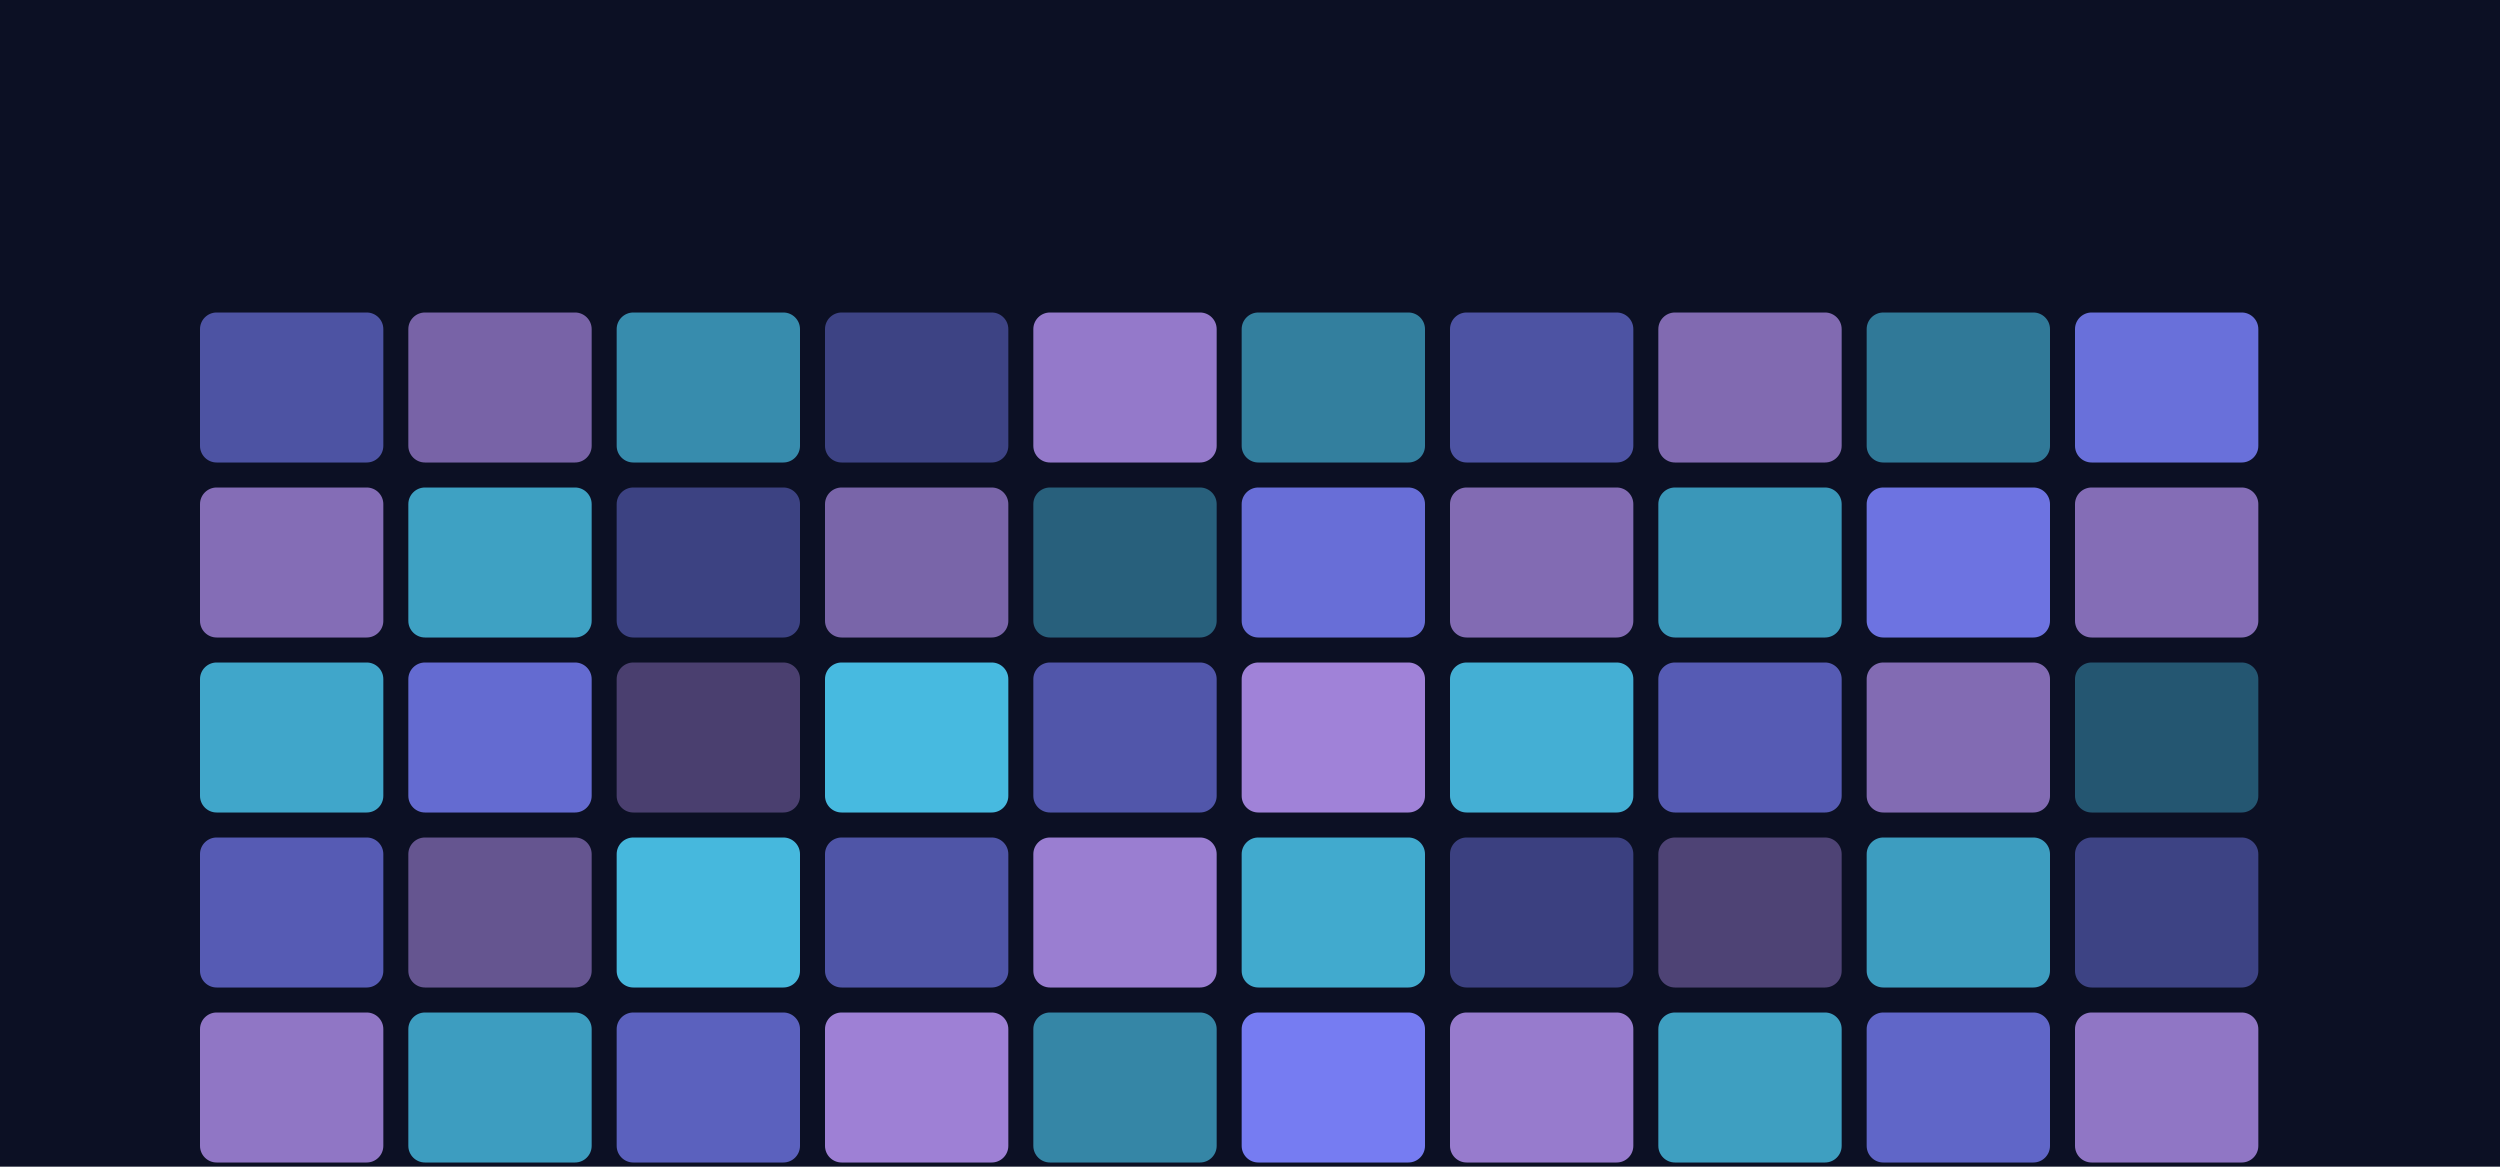
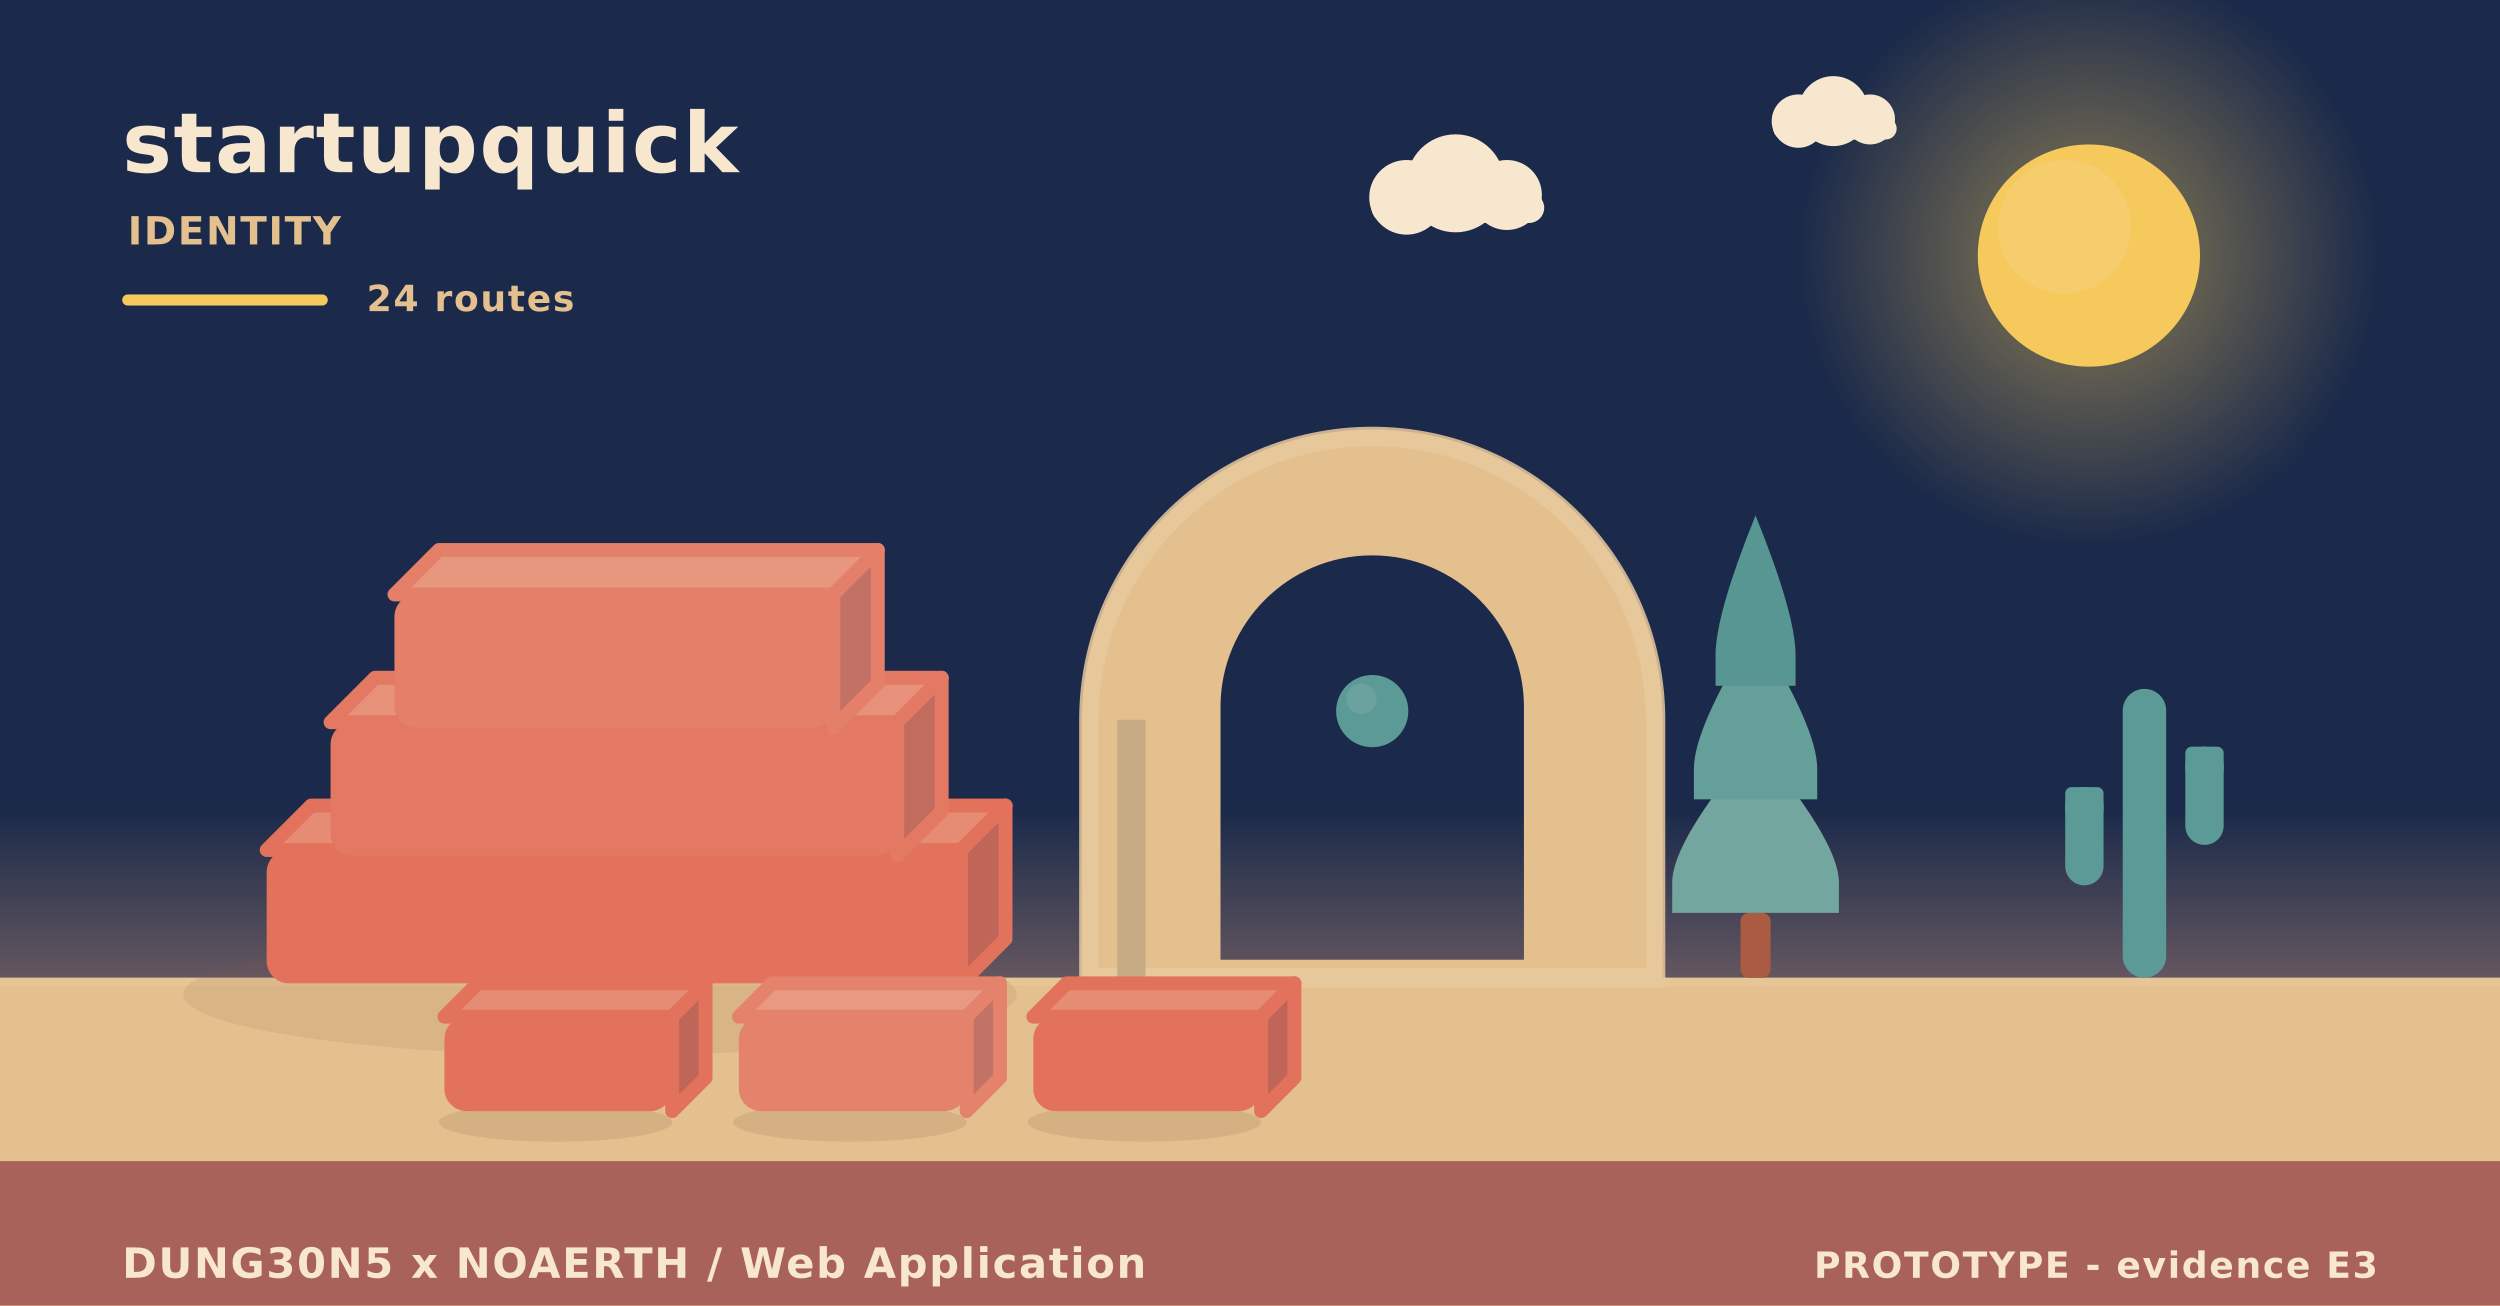
- <svg xmlns="http://www.w3.org/2000/svg" viewBox="0 0 1200 560" width="1200" height="560" role="img" aria-label="startupquick hero">
-   <rect width="1200" height="560" fill="#0c1024" />
-   <defs>
-     <linearGradient id="gh" x1="0" y1="0" x2="1" y2="1">
-       <stop offset="0%" stop-color="#7c83ff" />
-       <stop offset="100%" stop-color="#b794f4" />
-     </linearGradient>
-   </defs>
-   <rect x="96.00" y="150.00" width="88.00" height="72.00" rx="8.00" fill="#7c83ff" opacity="0.58" />
-   <rect x="196.00" y="150.00" width="88.00" height="72.00" rx="8.00" fill="#b794f4" opacity="0.63" />
-   <rect x="296.00" y="150.00" width="88.00" height="72.00" rx="8.00" fill="#4cc9f0" opacity="0.67" />
-   <rect x="396.00" y="150.00" width="88.00" height="72.00" rx="8.00" fill="#7c83ff" opacity="0.44" />
-   <rect x="496.00" y="150.00" width="88.00" height="72.00" rx="8.00" fill="#b794f4" opacity="0.80" />
-   <rect x="596.00" y="150.00" width="88.00" height="72.00" rx="8.00" fill="#4cc9f0" opacity="0.60" />
-   <rect x="696.00" y="150.00" width="88.00" height="72.00" rx="8.00" fill="#7c83ff" opacity="0.58" />
-   <rect x="796.00" y="150.00" width="88.00" height="72.00" rx="8.00" fill="#b794f4" opacity="0.68" />
-   <rect x="896.00" y="150.00" width="88.00" height="72.00" rx="8.00" fill="#4cc9f0" opacity="0.57" />
-   <rect x="996.00" y="150.00" width="88.00" height="72.00" rx="8.00" fill="#7c83ff" opacity="0.83" />
-   <rect x="96.00" y="234.00" width="88.00" height="72.00" rx="8.00" fill="#b794f4" opacity="0.70" />
-   <rect x="196.00" y="234.00" width="88.00" height="72.00" rx="8.00" fill="#4cc9f0" opacity="0.78" />
-   <rect x="296.00" y="234.00" width="88.00" height="72.00" rx="8.00" fill="#7c83ff" opacity="0.43" />
-   <rect x="396.00" y="234.00" width="88.00" height="72.00" rx="8.00" fill="#b794f4" opacity="0.64" />
-   <rect x="496.00" y="234.00" width="88.00" height="72.00" rx="8.00" fill="#4cc9f0" opacity="0.43" />
-   <rect x="596.00" y="234.00" width="88.00" height="72.00" rx="8.00" fill="#7c83ff" opacity="0.82" />
-   <rect x="696.00" y="234.00" width="88.00" height="72.00" rx="8.00" fill="#b794f4" opacity="0.69" />
-   <rect x="796.00" y="234.00" width="88.00" height="72.00" rx="8.00" fill="#4cc9f0" opacity="0.73" />
-   <rect x="896.00" y="234.00" width="88.00" height="72.00" rx="8.00" fill="#7c83ff" opacity="0.86" />
-   <rect x="996.00" y="234.00" width="88.00" height="72.00" rx="8.00" fill="#b794f4" opacity="0.70" />
-   <rect x="96.00" y="318.00" width="88.00" height="72.00" rx="8.00" fill="#4cc9f0" opacity="0.81" />
-   <rect x="196.00" y="318.00" width="88.00" height="72.00" rx="8.00" fill="#7c83ff" opacity="0.79" />
-   <rect x="296.00" y="318.00" width="88.00" height="72.00" rx="8.00" fill="#b794f4" opacity="0.36" />
-   <rect x="396.00" y="318.00" width="88.00" height="72.00" rx="8.00" fill="#4cc9f0" opacity="0.92" />
-   <rect x="496.00" y="318.00" width="88.00" height="72.00" rx="8.00" fill="#7c83ff" opacity="0.61" />
-   <rect x="596.00" y="318.00" width="88.00" height="72.00" rx="8.00" fill="#b794f4" opacity="0.86" />
-   <rect x="696.00" y="318.00" width="88.00" height="72.00" rx="8.00" fill="#4cc9f0" opacity="0.86" />
-   <rect x="796.00" y="318.00" width="88.00" height="72.00" rx="8.00" fill="#7c83ff" opacity="0.66" />
-   <rect x="896.00" y="318.00" width="88.00" height="72.00" rx="8.00" fill="#b794f4" opacity="0.69" />
-   <rect x="996.00" y="318.00" width="88.00" height="72.00" rx="8.00" fill="#4cc9f0" opacity="0.38" />
-   <rect x="96.00" y="402.00" width="88.00" height="72.00" rx="8.00" fill="#7c83ff" opacity="0.66" />
-   <rect x="196.00" y="402.00" width="88.00" height="72.00" rx="8.00" fill="#b794f4" opacity="0.52" />
-   <rect x="296.00" y="402.00" width="88.00" height="72.00" rx="8.00" fill="#4cc9f0" opacity="0.91" />
-   <rect x="396.00" y="402.00" width="88.00" height="72.00" rx="8.00" fill="#7c83ff" opacity="0.60" />
-   <rect x="496.00" y="402.00" width="88.00" height="72.00" rx="8.00" fill="#b794f4" opacity="0.83" />
-   <rect x="596.00" y="402.00" width="88.00" height="72.00" rx="8.00" fill="#4cc9f0" opacity="0.83" />
-   <rect x="696.00" y="402.00" width="88.00" height="72.00" rx="8.00" fill="#7c83ff" opacity="0.42" />
-   <rect x="796.00" y="402.00" width="88.00" height="72.00" rx="8.00" fill="#b794f4" opacity="0.39" />
-   <rect x="896.00" y="402.00" width="88.00" height="72.00" rx="8.00" fill="#4cc9f0" opacity="0.76" />
-   <rect x="996.00" y="402.00" width="88.00" height="72.00" rx="8.00" fill="#7c83ff" opacity="0.44" />
-   <rect x="96.00" y="486.00" width="88.00" height="72.00" rx="8.00" fill="#b794f4" opacity="0.77" />
-   <rect x="196.00" y="486.00" width="88.00" height="72.00" rx="8.00" fill="#4cc9f0" opacity="0.76" />
-   <rect x="296.00" y="486.00" width="88.00" height="72.00" rx="8.00" fill="#7c83ff" opacity="0.70" />
-   <rect x="396.00" y="486.00" width="88.00" height="72.00" rx="8.00" fill="#b794f4" opacity="0.85" />
-   <rect x="496.00" y="486.00" width="88.00" height="72.00" rx="8.00" fill="#4cc9f0" opacity="0.64" />
-   <rect x="596.00" y="486.00" width="88.00" height="72.00" rx="8.00" fill="#7c83ff" opacity="0.94" />
-   <rect x="696.00" y="486.00" width="88.00" height="72.00" rx="8.00" fill="#b794f4" opacity="0.81" />
-   <rect x="796.00" y="486.00" width="88.00" height="72.00" rx="8.00" fill="#4cc9f0" opacity="0.77" />
-   <rect x="896.00" y="486.00" width="88.00" height="72.00" rx="8.00" fill="#7c83ff" opacity="0.75" />
-   <rect x="996.00" y="486.00" width="88.00" height="72.00" rx="8.00" fill="#b794f4" opacity="0.77" />
+ <svg xmlns="http://www.w3.org/2000/svg" width="900" height="470" viewBox="0 0 900 470" role="img" aria-label="startupquick - identity">
+   <linearGradient id="skyh" x1="0" y1="0" x2="0" y2="1">
+     <stop offset="0" stop-color="#1b2a4a" />
+     <stop offset="0.62" stop-color="#1b2a4a" />
+     <stop offset="1" stop-color="#f3ad8a" />
+   </linearGradient>
+   <rect width="900" height="470" fill="url(#skyh)" />
+   <radialGradient id="sunh">
+     <stop offset="0.35" stop-color="#f5c95c" stop-opacity="0.34" />
+     <stop offset="1" stop-color="#f5c95c" stop-opacity="0" />
+   </radialGradient>
+   <circle cx="752" cy="92" r="104" fill="url(#sunh)" />
+   <circle cx="752" cy="92" r="40" fill="#f5c95c" />
+   <circle cx="743.2" cy="81.6" r="24" fill="#f5d27e" opacity="0.5" />
+   <g>
+     <circle cx="524" cy="66" r="17.64" fill="#f6e7ce" />
+     <circle cx="506.36" cy="71.04" r="13.44" fill="#f6e7ce" />
+     <circle cx="542.48" cy="70.2" r="12.6" fill="#f6e7ce" />
+     <rect x="493.76" y="69.36" width="62.16" height="10.92" rx="5.46" fill="#f6e7ce" />
+   </g>
+   <g>
+     <circle cx="660" cy="40" r="12.6" fill="#f6e7ce" />
+     <circle cx="647.4" cy="43.6" r="9.6" fill="#f6e7ce" />
+     <circle cx="673.2" cy="43" r="9" fill="#f6e7ce" />
+     <rect x="638.4" y="42.4" width="44.4" height="7.8" rx="3.9" fill="#f6e7ce" />
+   </g>
+   <rect x="0" y="352" width="900" height="118" fill="#e3c08d" />
+   <rect x="0" y="352" width="900" height="3" fill="#e6c596" />
+   <text x="44" y="62" font-family="Verdana,DejaVu Sans,sans-serif" font-size="30" font-weight="700" letter-spacing="0.6" fill="#f6e7ce" text-anchor="start">startupquick</text>
+   <text x="46" y="88" font-family="Verdana,DejaVu Sans,sans-serif" font-size="14" font-weight="700" letter-spacing="0.6" fill="#e3c08d" text-anchor="start">IDENTITY</text>
+   <rect x="44" y="106" width="74" height="4" rx="2" fill="#f5c95c" />
+   <text x="132" y="112" font-family="Verdana,DejaVu Sans,sans-serif" font-size="13" font-weight="700" letter-spacing="0.6" fill="#e3c08d" text-anchor="start">24 routes</text>
+   <ellipse cx="216" cy="358" rx="150" ry="22" fill="rgba(138,90,68,0.11)" />
+   <path d="M96,306 L346,306 L362,290 L112,290 Z" fill="#e68c74" stroke="#e2725b" stroke-width="5" stroke-linejoin="round" />
+   <path d="M346,306 L362,290 L362,338 L346,354 Z" fill="#c06658" stroke="#e2725b" stroke-width="5" stroke-linejoin="round" />
+   <rect x="96" y="306" width="250" height="48" rx="8" fill="#e2725b" />
+   <path d="M119,260 L323,260 L339,244 L135,244 Z" fill="#e7917a" stroke="#e37962" stroke-width="5" stroke-linejoin="round" />
+   <path d="M323,260 L339,244 L339,292 L323,308 Z" fill="#c16c5e" stroke="#e37962" stroke-width="5" stroke-linejoin="round" />
+   <rect x="119" y="260" width="204" height="48" rx="8" fill="#e37962" />
+   <path d="M142,214 L300,214 L316,198 L158,198 Z" fill="#e8977f" stroke="#e48069" stroke-width="5" stroke-linejoin="round" />
+   <path d="M300,214 L316,198 L316,246 L300,262 Z" fill="#c27164" stroke="#e48069" stroke-width="5" stroke-linejoin="round" />
+   <rect x="142" y="214" width="158" height="48" rx="8" fill="#e48069" />
+   <path d="M392,352 L392,259.12 A102,102 0 0 1 596,259.12 L596,352 Z M436.88,348 L436.88,254.55 A57.12,57.12 0 0 1 551.12,254.55 L551.12,348 Z" fill="#e3c08d" fill-rule="evenodd" stroke="#e3c08d" stroke-width="5" stroke-linejoin="round" />
+   <path d="M392,352 L392,259.12 A102,102 0 0 1 596,259.12 L596,352 Z" fill="none" stroke="#e8c99d" stroke-width="7" stroke-linecap="round" opacity="0.85" />
+   <rect x="402.2" y="259.12" width="10.2" height="92.88" fill="#c7ab84" />
+   <circle cx="494" cy="256" r="13" fill="#5b9a97" />
+   <circle cx="490.1" cy="251.58" r="5.46" fill="#7aa9a2" opacity="0.55" />
+   <rect x="626.6" y="328.64" width="10.8" height="23.36" rx="3" fill="#ac5b43" />
+   <path d="M632,267.32 Q602,302.89 602,317.6 Q602,328.64 602,328.64 L662,328.64 Q662,328.64 662,317.6 Q662,302.89 632,267.32 Z" fill="#74a6a0" />
+   <path d="M632,226.44 Q609.8,262.01 609.8,276.72 Q609.8,287.76 609.8,287.76 L654.2,287.76 Q654.2,287.76 654.2,276.72 Q654.2,262.01 632,226.44 Z" fill="#649f9a" />
+   <path d="M632,185.56 Q617.6,221.13 617.6,235.84 Q617.6,246.88 617.6,246.88 L646.4,246.88 Q646.4,246.88 646.4,235.84 Q646.4,221.13 632,185.56 Z" fill="#589694" />
+   <rect x="764.18" y="248" width="15.64" height="104" rx="7.82" fill="#5b9a97" />
+   <rect x="743.48" y="283.36" width="13.8" height="35.36" rx="6.9" fill="#5b9a97" />
+   <rect x="743.48" y="283.36" width="13.8" height="10.4" rx="2.3" fill="#5b9a97" />
+   <rect x="786.72" y="268.8" width="13.8" height="35.36" rx="6.9" fill="#5b9a97" />
+   <rect x="786.72" y="268.8" width="13.8" height="10.4" rx="2.3" fill="#5b9a97" />
+   <ellipse cx="200" cy="404" rx="42" ry="7" fill="rgba(138,90,68,0.15)" />
+   <path d="M160,366 L242,366 L254,354 L172,354 Z" fill="#e68c74" stroke="#e2725b" stroke-width="5" stroke-linejoin="round" />
+   <path d="M242,366 L254,354 L254,388 L242,400 Z" fill="#c06658" stroke="#e2725b" stroke-width="5" stroke-linejoin="round" />
+   <rect x="160" y="366" width="82" height="34" rx="8" fill="#e2725b" />
+   <ellipse cx="306" cy="404" rx="42" ry="7" fill="rgba(138,90,68,0.15)" />
+   <path d="M266,366 L348,366 L360,354 L278,354 Z" fill="#e99881" stroke="#e5826b" stroke-width="5" stroke-linejoin="round" />
+   <path d="M348,366 L360,354 L360,388 L348,400 Z" fill="#c37365" stroke="#e5826b" stroke-width="5" stroke-linejoin="round" />
+   <rect x="266" y="366" width="82" height="34" rx="8" fill="#e5826b" />
+   <ellipse cx="412" cy="404" rx="42" ry="7" fill="rgba(138,90,68,0.15)" />
+   <path d="M372,366 L454,366 L466,354 L384,354 Z" fill="#e68c74" stroke="#e2725b" stroke-width="5" stroke-linejoin="round" />
+   <path d="M454,366 L466,354 L466,388 L454,400 Z" fill="#c06658" stroke="#e2725b" stroke-width="5" stroke-linejoin="round" />
+   <rect x="372" y="366" width="82" height="34" rx="8" fill="#e2725b" />
+   <rect x="0" y="418" width="900" height="52" rx="0" fill="#a65c56" opacity="0.94" />
+   <text x="44" y="460" font-family="Verdana,DejaVu Sans,sans-serif" font-size="15" font-weight="700" letter-spacing="0.6" fill="#f6e7ce" text-anchor="start">DUNG30N5 x NOAERTH  /  Web Application</text>
+   <text x="856" y="460" font-family="Verdana,DejaVu Sans,sans-serif" font-size="13" font-weight="700" letter-spacing="0.6" fill="#f6e7ce" text-anchor="end">PROTOTYPE  -  evidence E3</text>
</svg>
